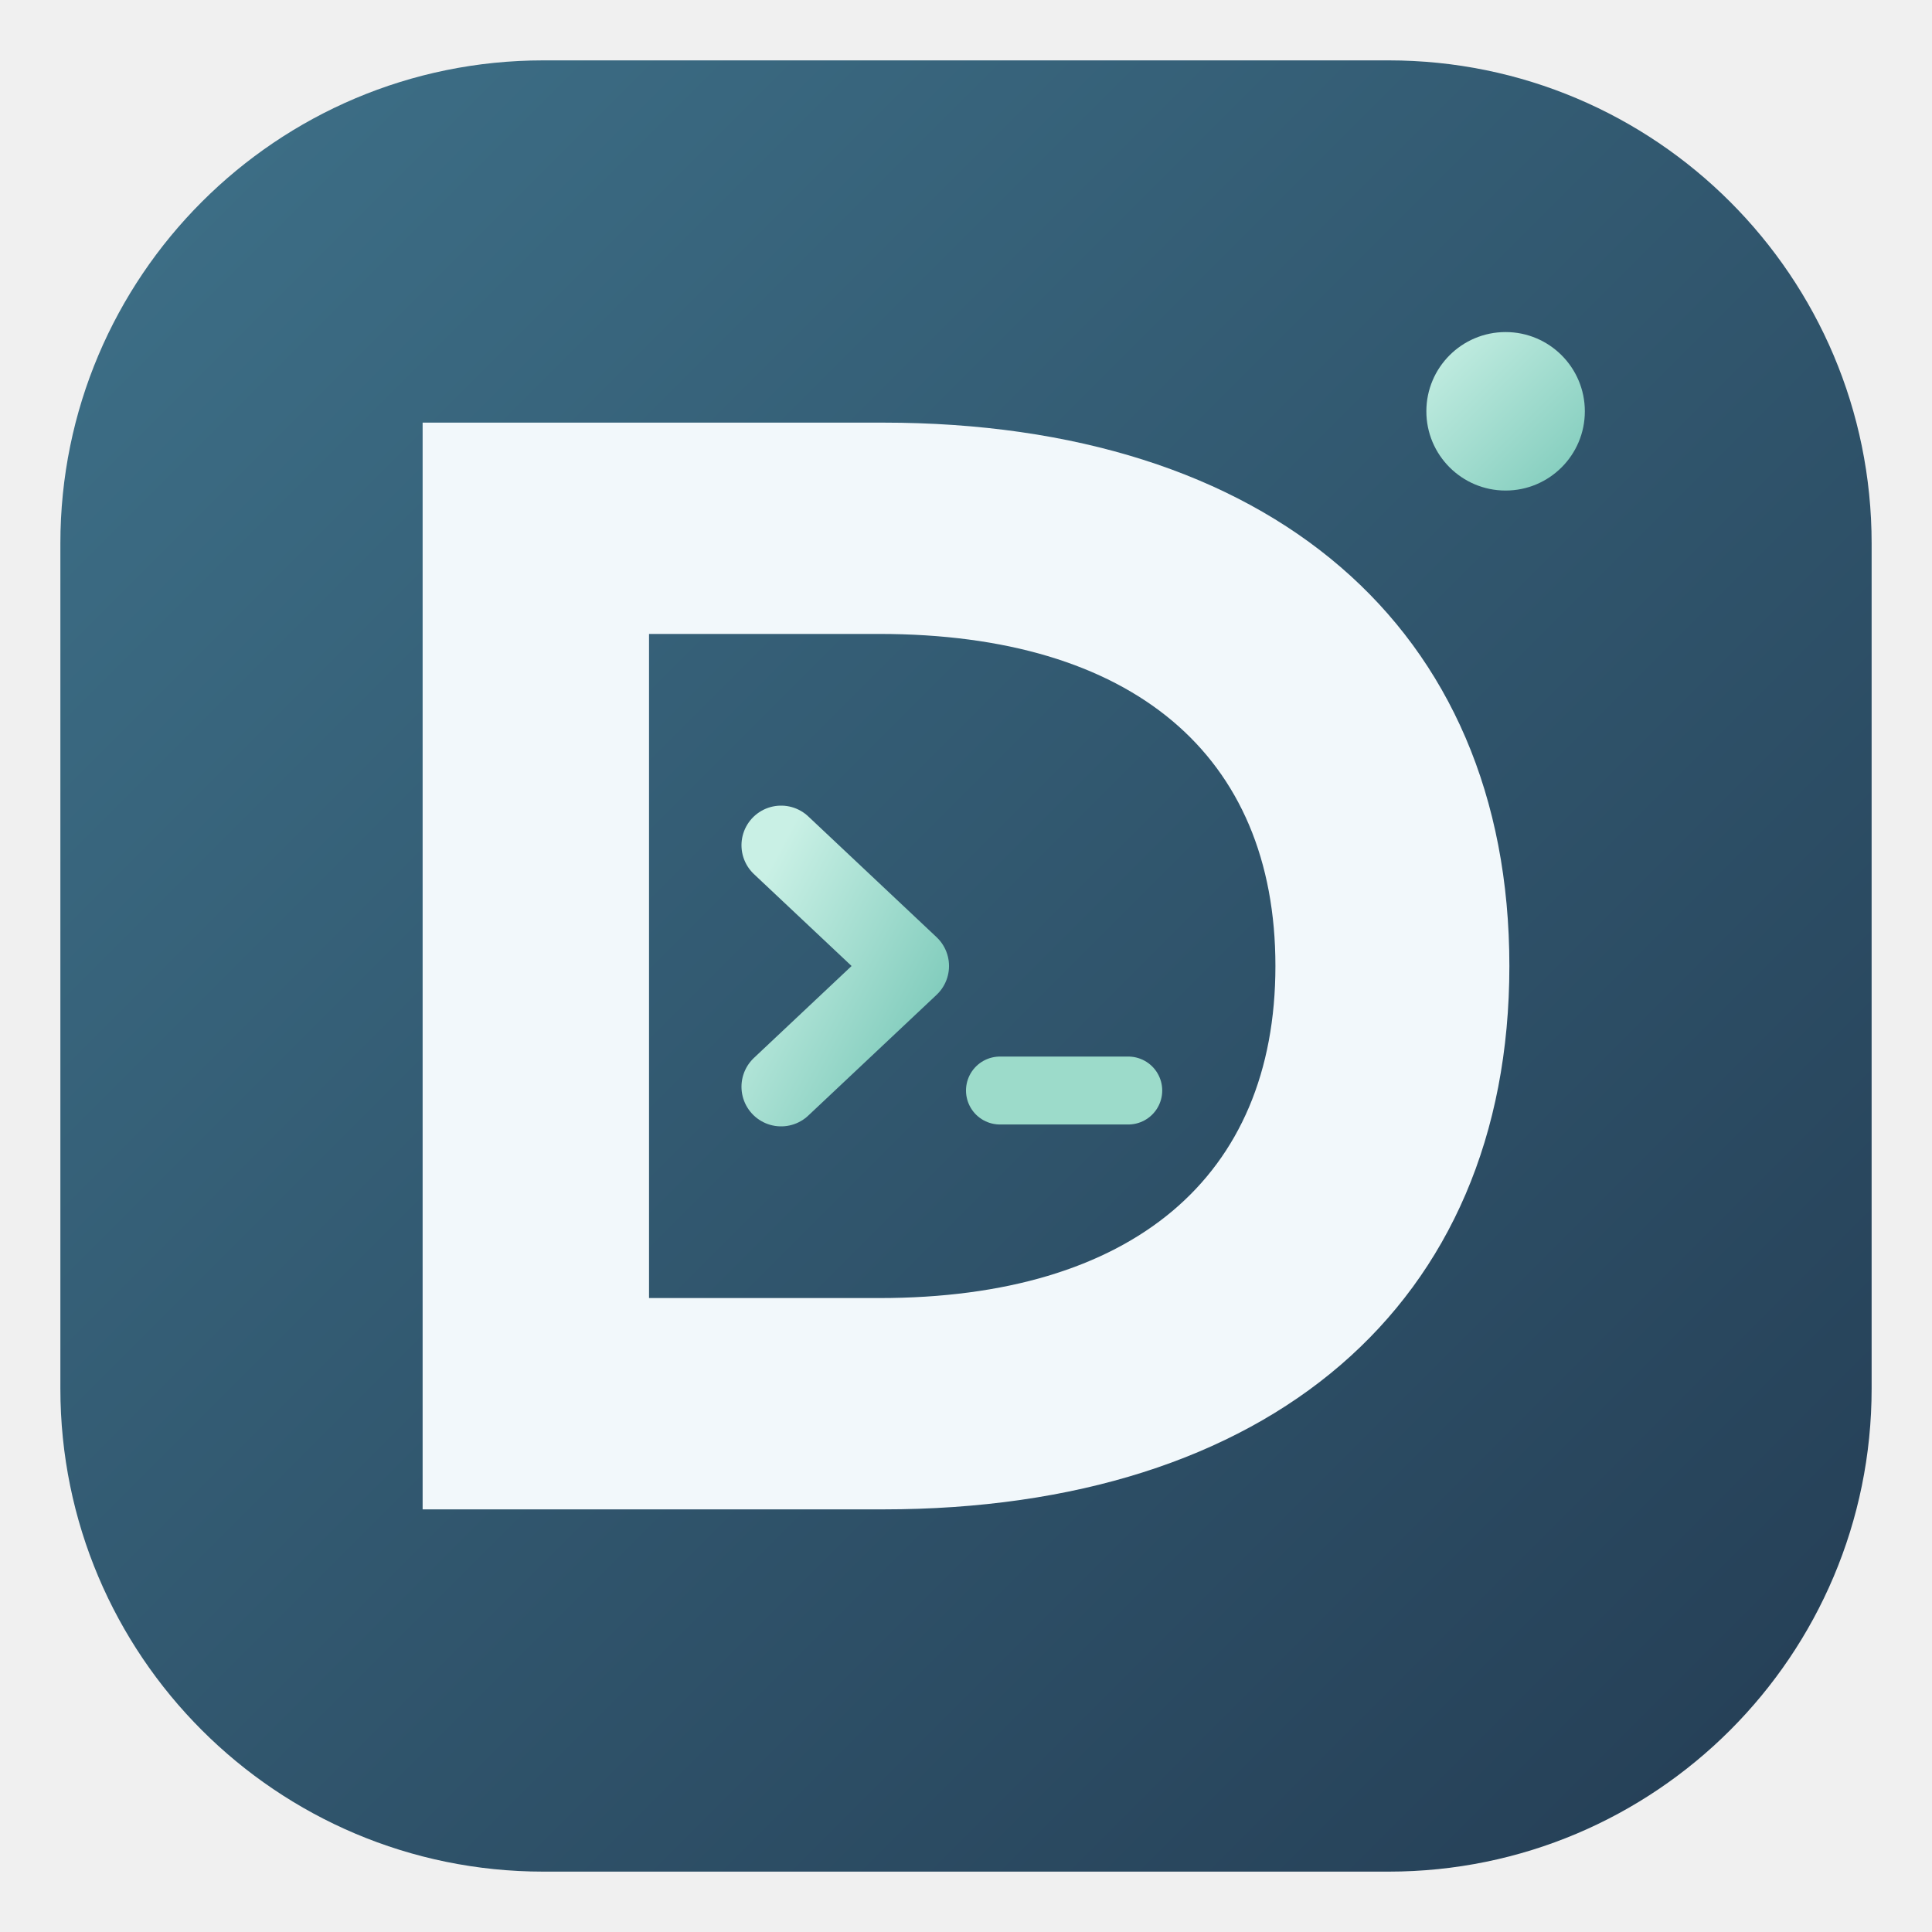
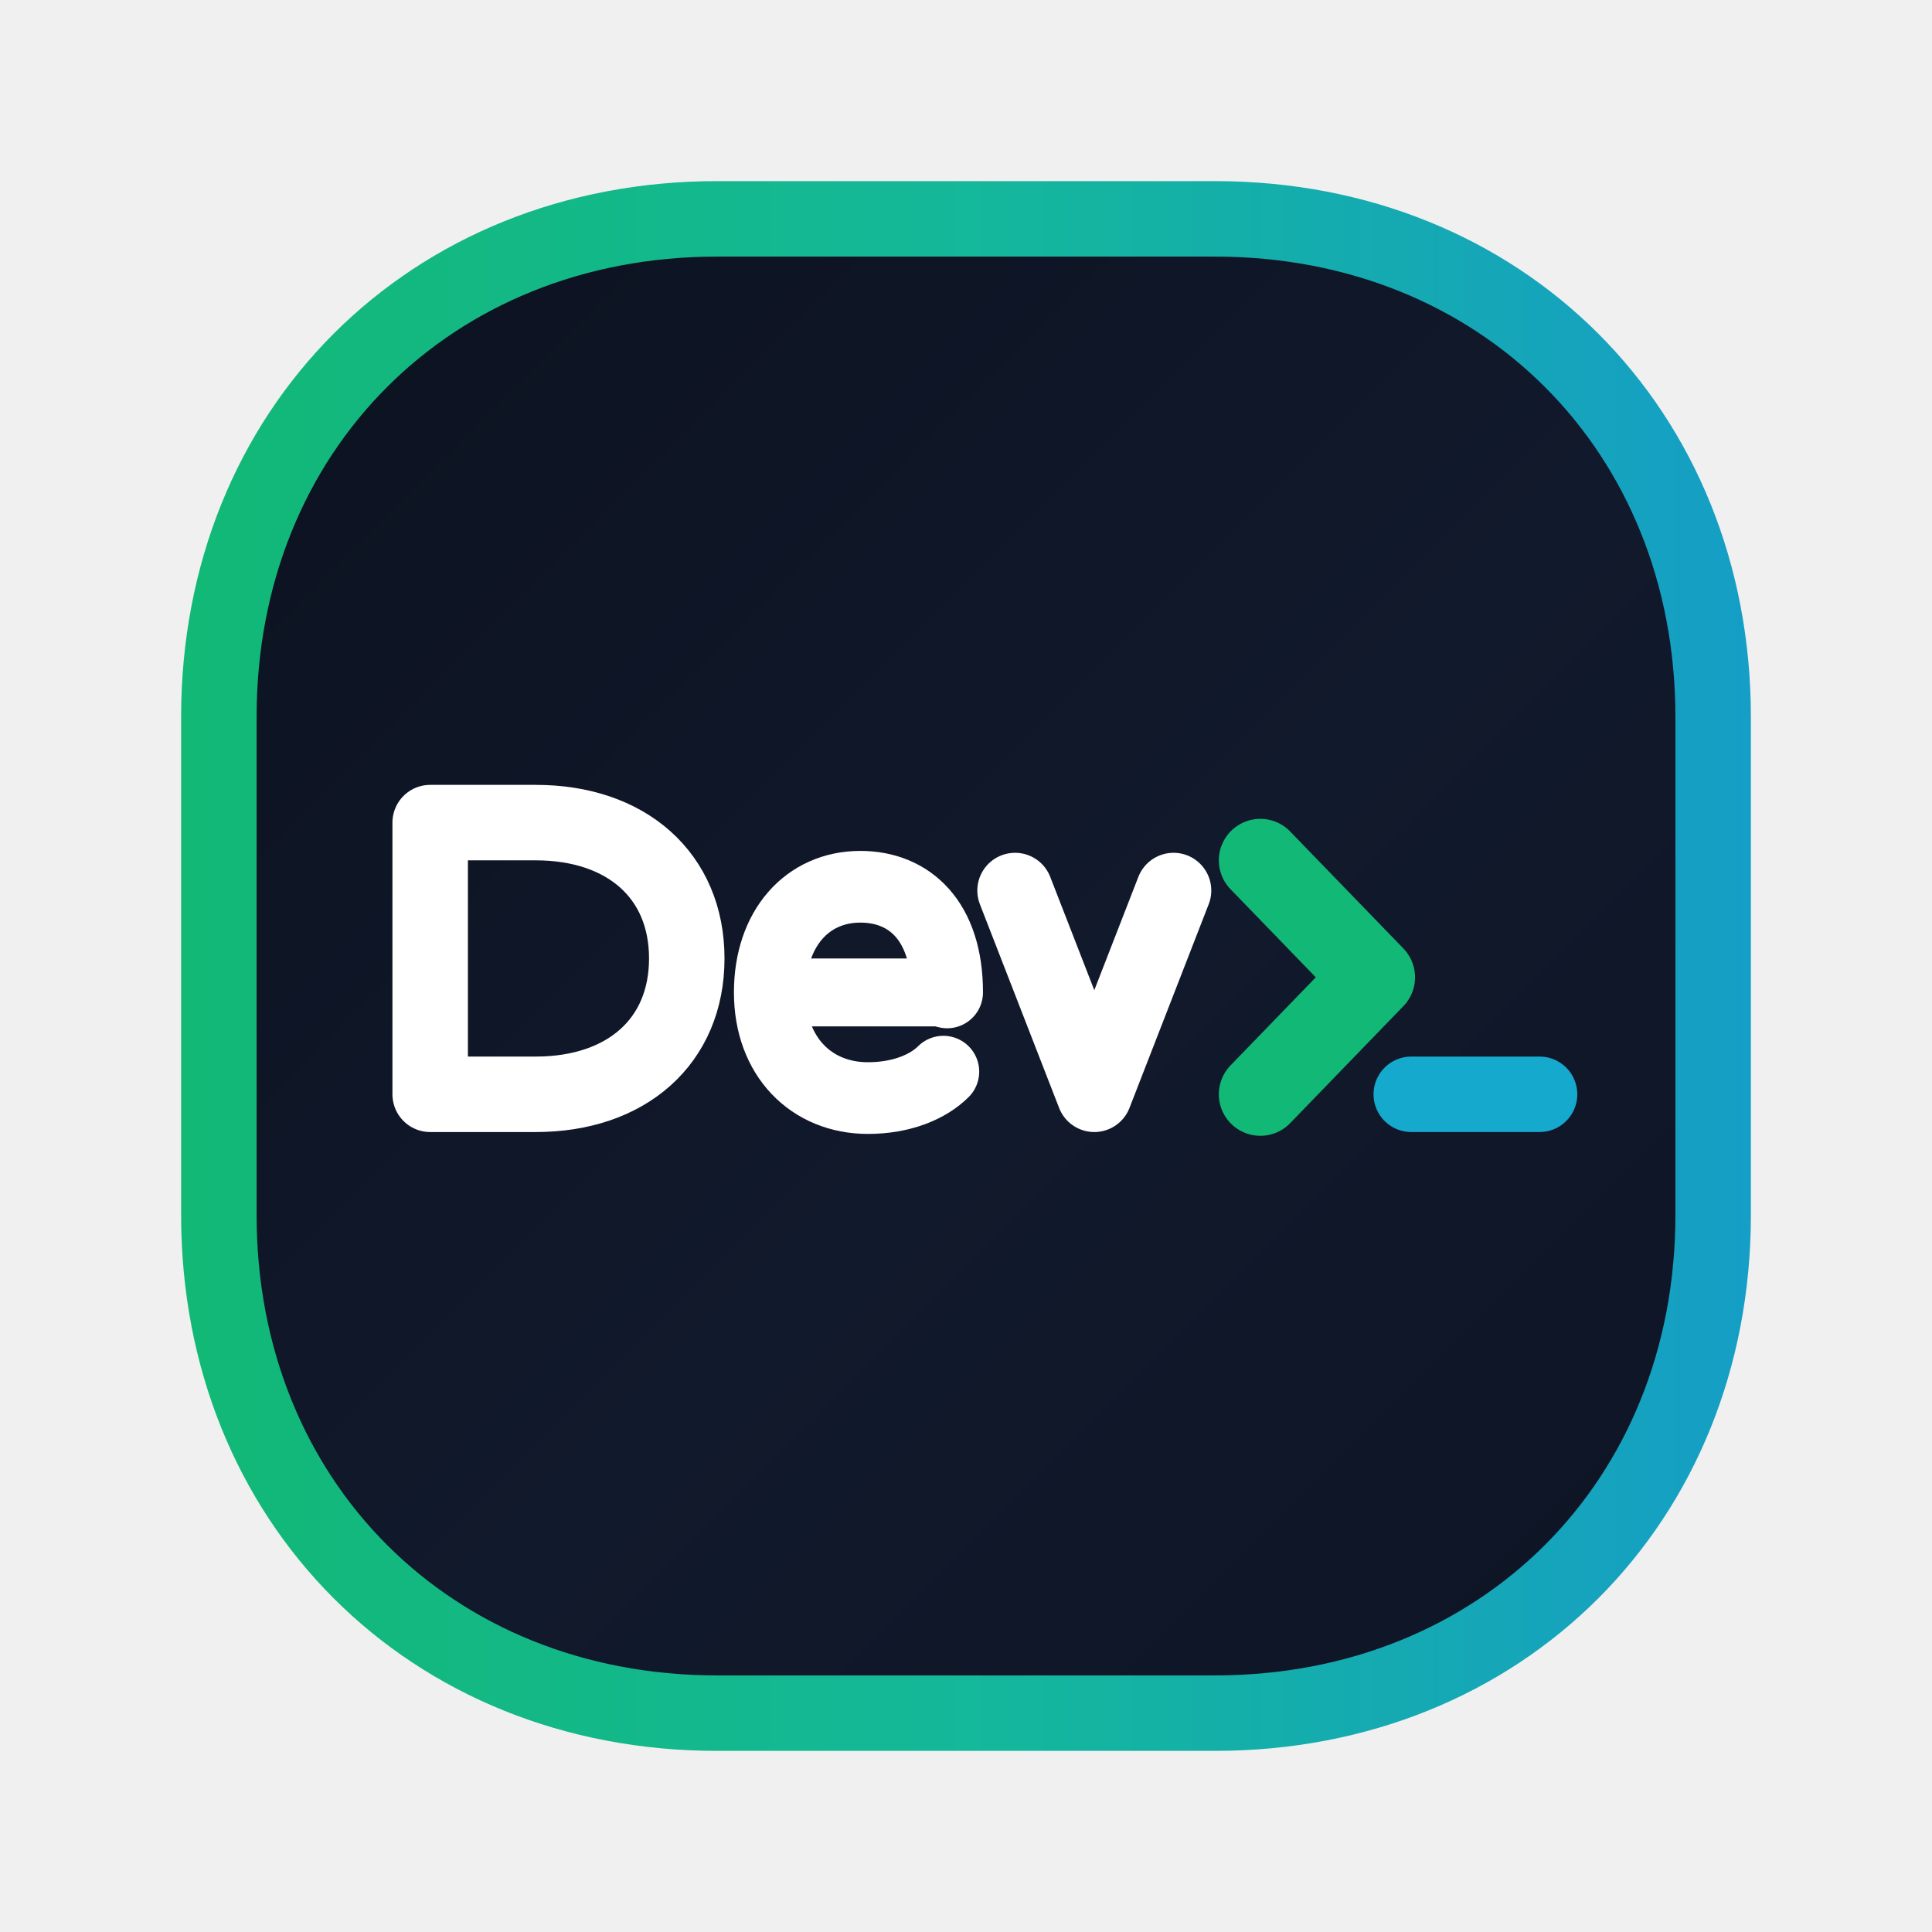
- <svg xmlns="http://www.w3.org/2000/svg" width="512" height="512" viewBox="0 0 512 512">
+ <svg xmlns="http://www.w3.org/2000/svg" viewBox="0 0 512 512" width="100%" height="100%" fill="none">
  <defs>
-     <linearGradient id="shell" x1="0" y1="0" x2="1" y2="1">
-       <stop offset="0" stop-color="#3e7189" />
-       <stop offset="1" stop-color="#243d54" />
+     <linearGradient id="bg-grad" x1="48" y1="48" x2="464" y2="464" gradientUnits="userSpaceOnUse">
+       <stop offset="0%" stop-color="#0B111E" />
+       <stop offset="55%" stop-color="#11192C" />
+       <stop offset="100%" stop-color="#0D1424" />
    </linearGradient>
-     <linearGradient id="light" x1="0" y1="0" x2="1" y2="1">
-       <stop offset="0" stop-color="#c9f0e5" />
-       <stop offset="1" stop-color="#7dcaba" />
+     <linearGradient id="border-grad" x1="48" y1="256" x2="464" y2="256" gradientUnits="userSpaceOnUse">
+       <stop offset="0%" stop-color="#12B875" />
+       <stop offset="50%" stop-color="#14B89A" />
+       <stop offset="100%" stop-color="#159EC6" />
    </linearGradient>
  </defs>
-   <rect x="16" y="16" width="480" height="480" rx="128" fill="url(#shell)" />
-   <path d="M112 112h122c102 0 166 54 166 144s-64 144-166 144H112V112Zm60 56v176h61c67 0 105-32 105-88s-38-88-105-88h-61Z" fill="#f2f8fb" />
-   <path d="m207 224 34 32-34 32" fill="none" stroke="url(#light)" stroke-width="21" stroke-linecap="round" stroke-linejoin="round" />
-   <path d="M265 289h34" fill="none" stroke="#9cdbca" stroke-width="18" stroke-linecap="round" />
-   <circle cx="399" cy="109" r="21" fill="url(#light)" />
+   <path d="M 190 58             H 322             C 398 58 454 114 454 190             V 322             C 454 398 398 454 322 454             H 190             C 114 454 58 398 58 322             V 190             C 58 114 114 58 190 58 Z" fill="url(#bg-grad)" stroke="url(#border-grad)" stroke-width="20" stroke-linejoin="round" />
+   <path d="M 114 218             H 142             C 166 218 182 232 182 254             C 182 276 166 290 142 290             H 114 Z" stroke="#FFFFFF" stroke-width="20" stroke-linejoin="round" />
+   <path d="M 206 263 H 251" stroke="#FFFFFF" stroke-width="18" stroke-linecap="round" />
+   <path d="M 251 263             C 251 244 241 235 228 235             C 214 235 204 246 204 263             C 204 280 215 291 230 291             C 239 291 246 288 250 284" stroke="#FFFFFF" stroke-width="19" stroke-linecap="round" stroke-linejoin="round" />
+   <path d="M 269 236 L 290 290 L 311 236" stroke="#FFFFFF" stroke-width="20" stroke-linecap="round" stroke-linejoin="round" />
+   <path d="M 334 228 L 364 259 L 334 290" stroke="#12B875" stroke-width="22" stroke-linecap="round" stroke-linejoin="round" />
+   <path d="M 374 290 H 408" stroke="#15A9CE" stroke-width="20" stroke-linecap="round" />
</svg>
